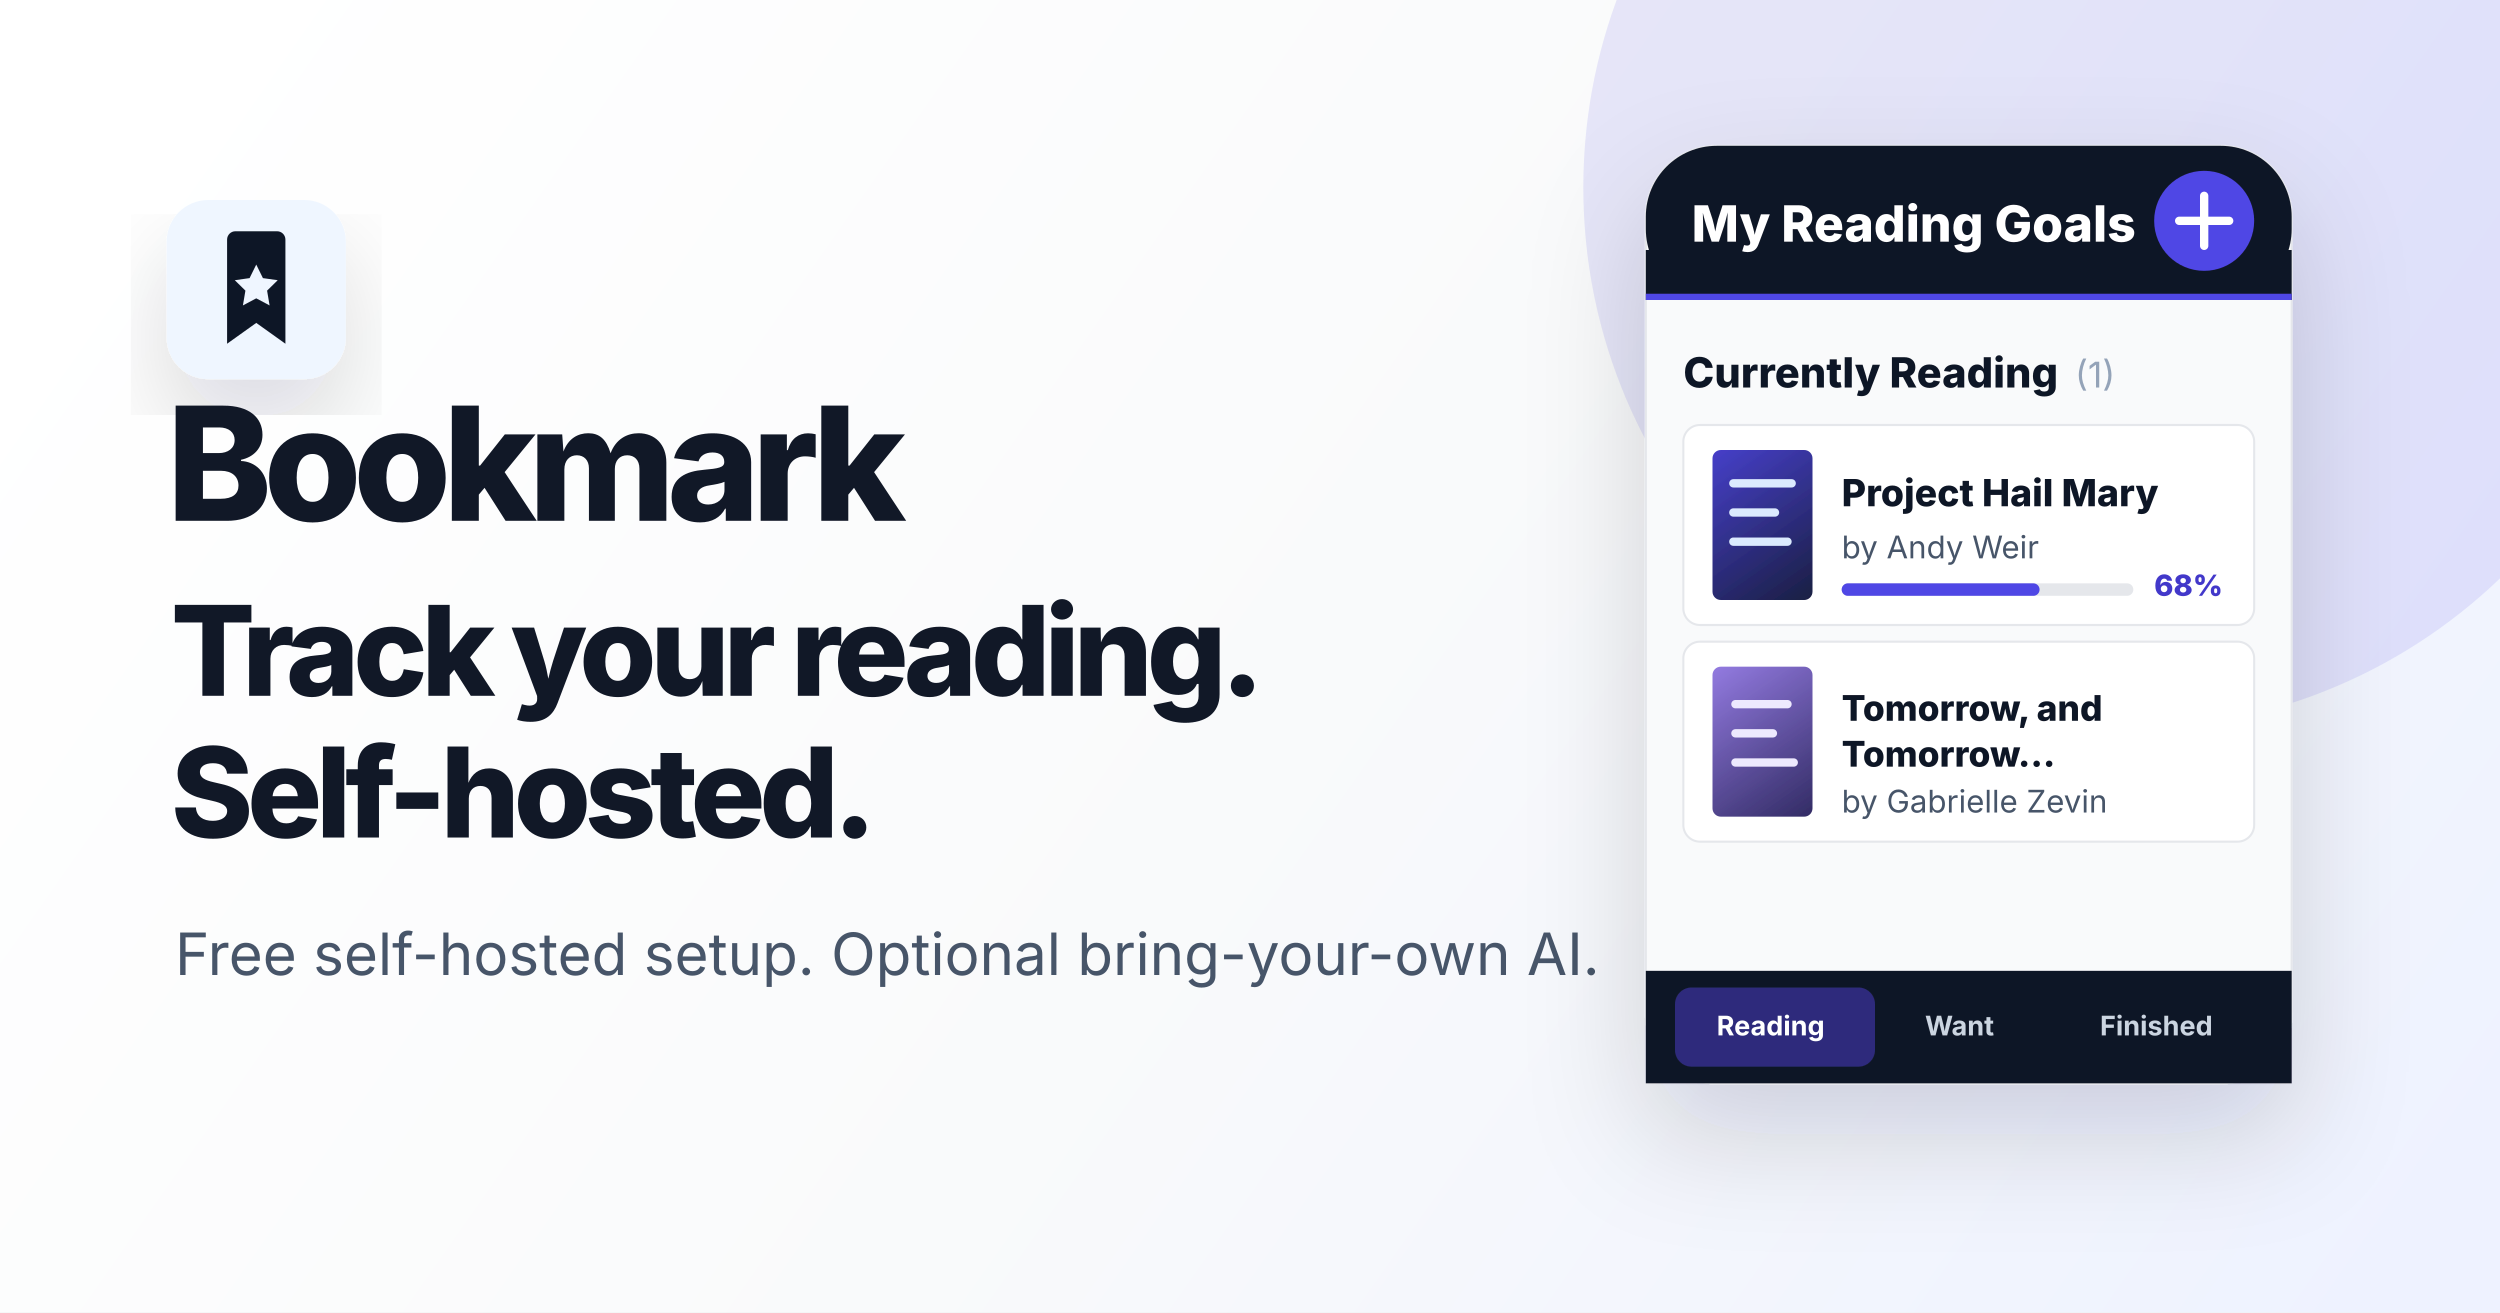
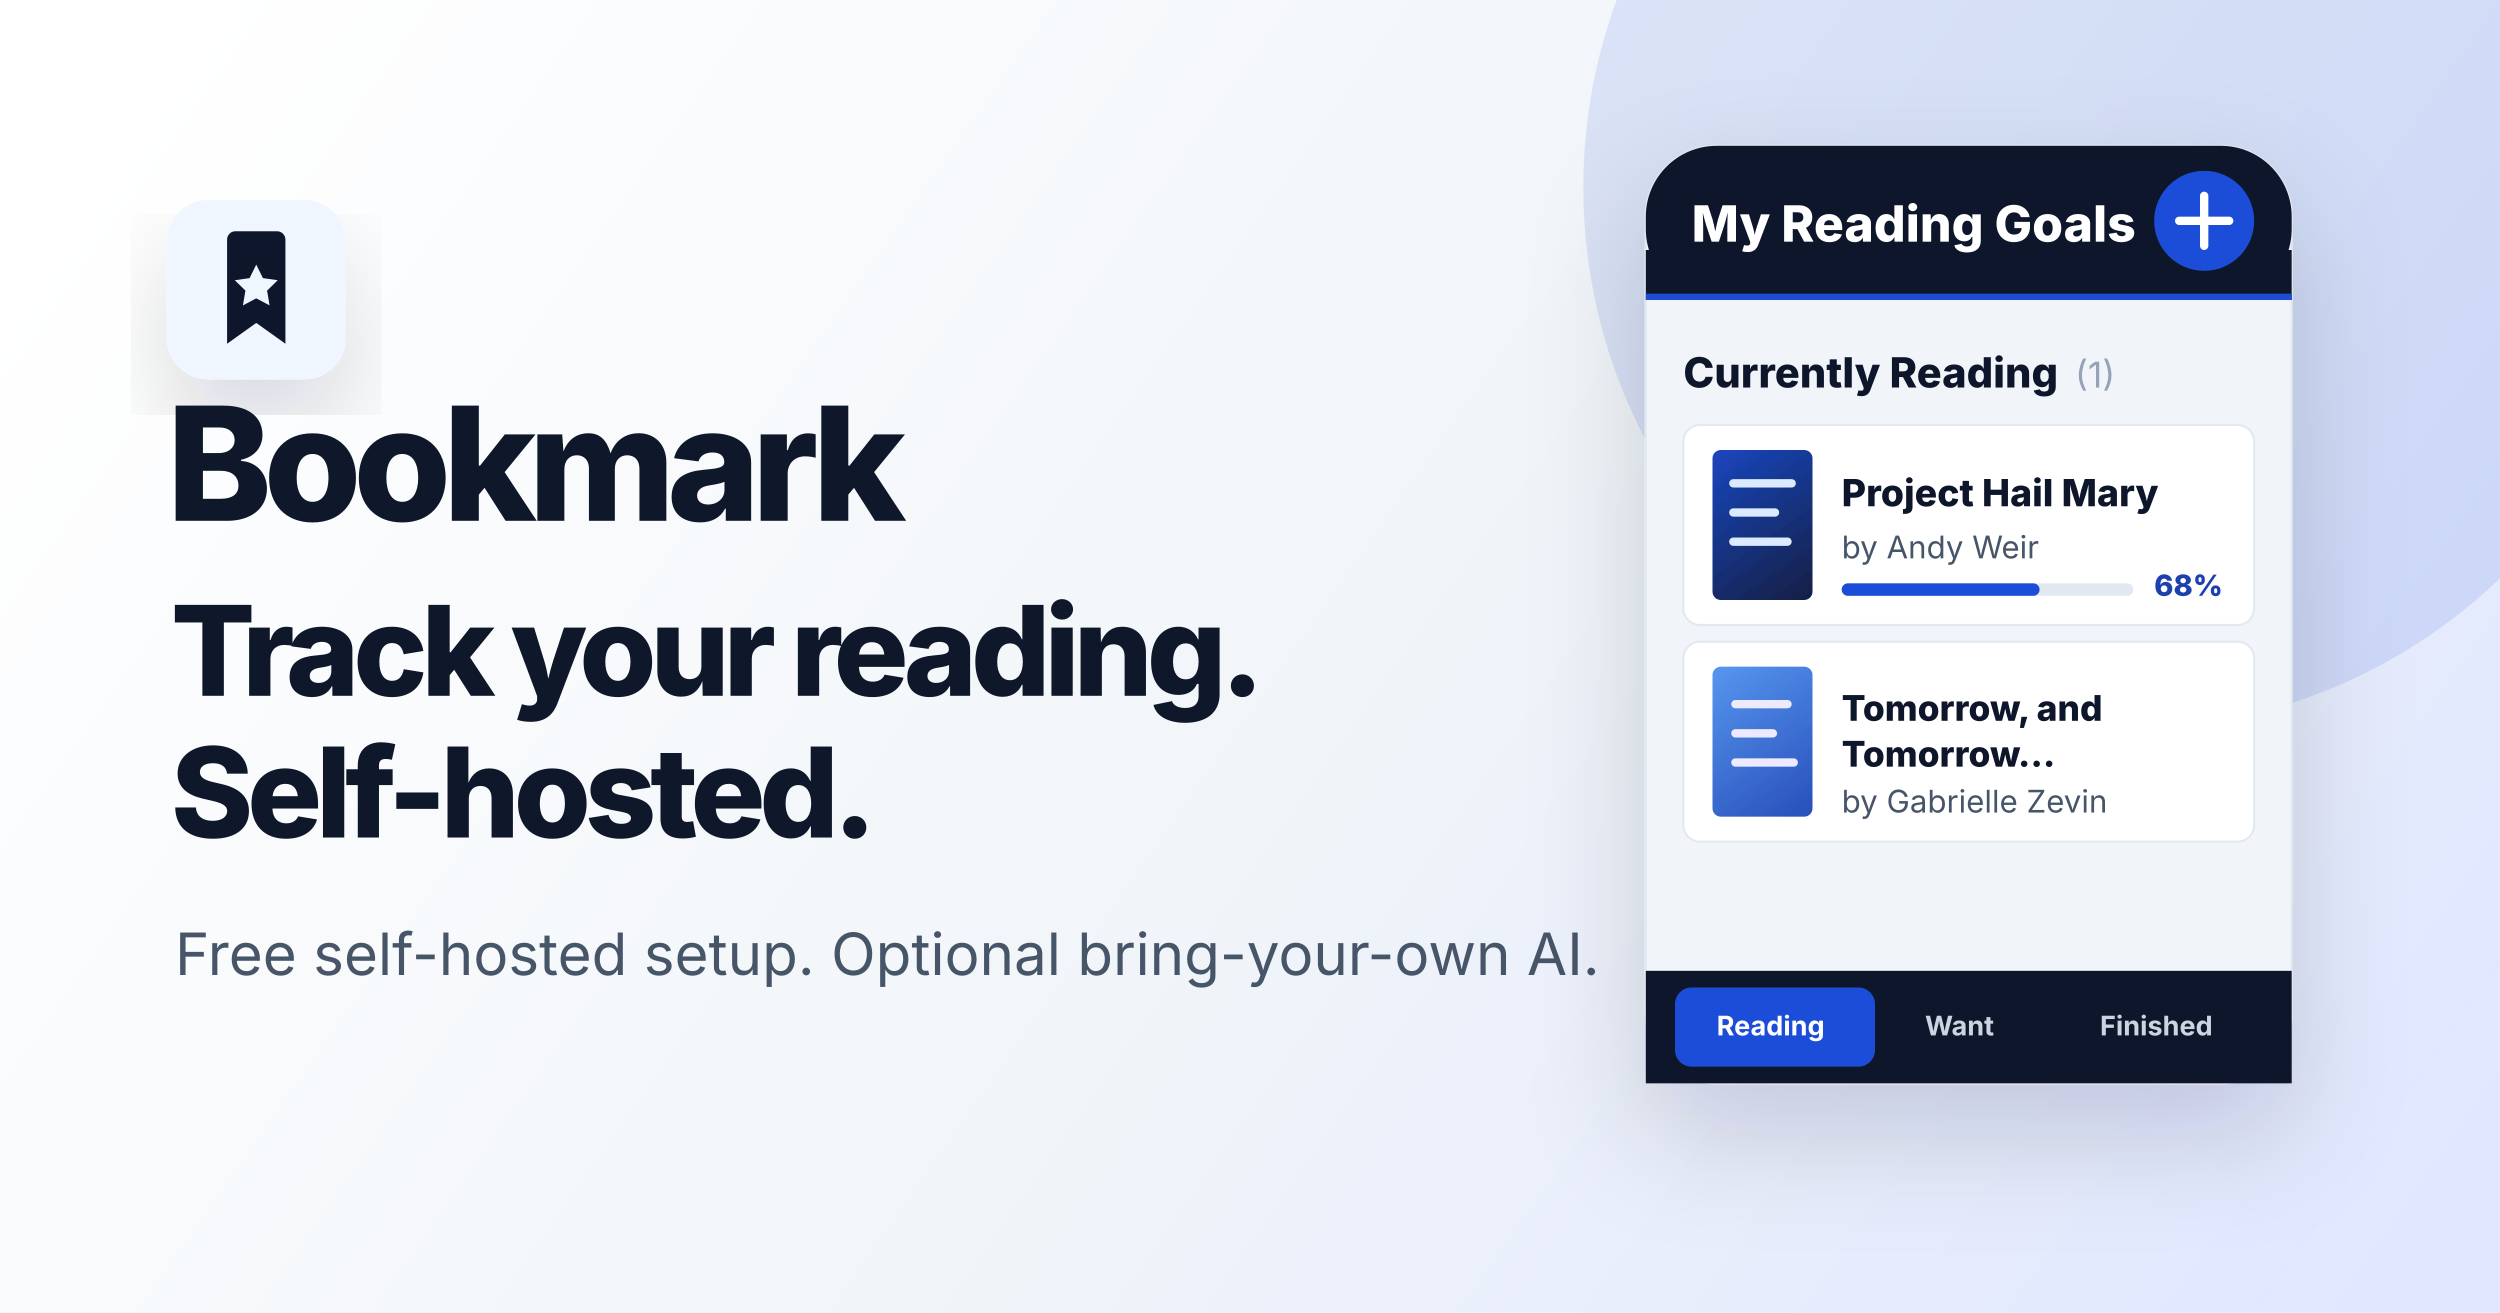
<svg xmlns="http://www.w3.org/2000/svg" width="1200" height="630" viewBox="0 0 1200 630" fill="none" role="img" aria-labelledby="title desc">
  <defs>
    <linearGradient id="pageBg" x1="92" y1="0" x2="1092" y2="702" gradientUnits="userSpaceOnUse">
      <stop stop-color="#FFFFFF" />
-       <stop offset="0.52" stop-color="#F9FAFB" />
-       <stop offset="1" stop-color="#EEF2FF" />
+       <stop offset="0.52" stop-color="#F1F5F9" />
+       <stop offset="1" stop-color="#E0E7FF" />
    </linearGradient>
    <linearGradient id="coverA" x1="0" y1="0" x2="70" y2="100" gradientUnits="userSpaceOnUse">
-       <stop stop-color="#4F46E5" />
-       <stop offset="1" stop-color="#111827" />
+       <stop stop-color="#1D4ED8" />
+       <stop offset="1" stop-color="#0F172A" />
    </linearGradient>
    <linearGradient id="coverB" x1="0" y1="0" x2="70" y2="100" gradientUnits="userSpaceOnUse">
-       <stop stop-color="#A78BFA" />
-       <stop offset="1" stop-color="#1E1B4B" />
+       <stop stop-color="#60A5FA" />
+       <stop offset="1" stop-color="#1E40AF" />
    </linearGradient>
    <filter id="shadow" x="-20%" y="-20%" width="140%" height="140%" color-interpolation-filters="sRGB">
-       <feDropShadow dx="0" dy="24" stdDeviation="28" flood-color="#111827" flood-opacity="0.16" />
+       <feDropShadow dx="0" dy="24" stdDeviation="28" flood-color="#0F172A" flood-opacity="0.16" />
    </filter>
  </defs>
  <rect width="1200" height="630" fill="url(#pageBg)" />
-   <circle cx="1020" cy="90" r="260" fill="#4F46E5" opacity="0.12" />
+   <circle cx="1020" cy="90" r="260" fill="#1D4ED8" opacity="0.12" />
  <g transform="translate(80 96)" filter="url(#shadow)">
    <rect width="86" height="86" rx="20" fill="#EFF6FF" />
-     <path d="M29 19a4 4 0 0 1 4-4h20a4 4 0 0 1 4 4v50L43 59 29 69V19z" fill="#111827" />
+     <path d="M29 19a4 4 0 0 1 4-4h20a4 4 0 0 1 4 4v50L43 59 29 69V19z" fill="#0F172A" />
    <path d="M43 31l3.2 6.5 7.1 1-5.1 5 1.2 7.1-6.4-3.4-6.4 3.4 1.2-7.1-5.1-5 7.1-1L43 31z" fill="#EFF6FF" />
  </g>
-   <text x="80" y="250" fill="#111827" font-size="76" font-family="Inter, Segoe UI, Arial, sans-serif" font-weight="800" letter-spacing="-4">Bookmark</text>
-   <text x="82" y="334" fill="#111827" font-size="60" font-family="Inter, Segoe UI, Arial, sans-serif" font-weight="800" letter-spacing="-3">Track your reading.</text>
-   <text x="82" y="402" fill="#111827" font-size="60" font-family="Inter, Segoe UI, Arial, sans-serif" font-weight="800" letter-spacing="-3">Self-hosted.</text>
+   <text x="80" y="250" fill="#0F172A" font-size="76" font-family="Inter, Segoe UI, Arial, sans-serif" font-weight="800" letter-spacing="-4">Bookmark</text>
+   <text x="82" y="334" fill="#0F172A" font-size="60" font-family="Inter, Segoe UI, Arial, sans-serif" font-weight="800" letter-spacing="-3">Track your reading.</text>
+   <text x="82" y="402" fill="#0F172A" font-size="60" font-family="Inter, Segoe UI, Arial, sans-serif" font-weight="800" letter-spacing="-3">Self-hosted.</text>
  <text x="84" y="468" fill="#475569" font-size="28" font-family="Inter, Segoe UI, Arial, sans-serif">Free self-hosted setup. Optional bring-your-own AI.</text>
  <g transform="translate(790 70)" filter="url(#shadow)">
-     <rect width="310" height="450" rx="34" fill="#F9FAFB" stroke="#E5E7EB" />
-     <rect width="310" height="74" rx="34" fill="#111827" />
-     <path d="M0 50h310v24H0z" fill="#111827" />
-     <rect y="71" width="310" height="3" fill="#4F46E5" />
+     <rect width="310" height="450" rx="34" fill="#F1F5F9" stroke="#E2E8F0" />
+     <rect width="310" height="74" rx="34" fill="#0F172A" />
+     <path d="M0 50h310v24H0z" fill="#0F172A" />
+     <rect y="71" width="310" height="3" fill="#1D4ED8" />
    <text x="22" y="46" fill="#FFFFFF" font-size="24" font-family="Inter, Segoe UI, Arial, sans-serif" font-weight="800">My Reading Goals</text>
-     <circle cx="268" cy="36" r="24" fill="#4F46E5" />
+     <circle cx="268" cy="36" r="24" fill="#1D4ED8" />
    <path d="M268 24v24M256 36h24" stroke="#FFFFFF" stroke-width="4" stroke-linecap="round" />
-     <text x="18" y="116" fill="#111827" font-size="20" font-family="Inter, Segoe UI, Arial, sans-serif" font-weight="800">Currently Reading</text>
+     <text x="18" y="116" fill="#0F172A" font-size="20" font-family="Inter, Segoe UI, Arial, sans-serif" font-weight="800">Currently Reading</text>
    <text x="206" y="116" fill="#94A3B8" font-size="17" font-family="Inter, Segoe UI, Arial, sans-serif">(1)</text>
    <g transform="translate(18 134)">
-       <rect width="274" height="96" rx="8" fill="#FFFFFF" stroke="#E5E7EB" />
+       <rect width="274" height="96" rx="8" fill="#FFFFFF" stroke="#E2E8F0" />
      <rect x="14" y="12" width="48" height="72" rx="4" fill="url(#coverA)" />
      <path d="M24 28h28M24 42h20M24 56h26" stroke="#DBEAFE" stroke-width="4" stroke-linecap="round" />
-       <text x="76" y="39" fill="#111827" font-size="18" font-family="Inter, Segoe UI, Arial, sans-serif" font-weight="800">Project Hail Mary</text>
+       <text x="76" y="39" fill="#0F172A" font-size="18" font-family="Inter, Segoe UI, Arial, sans-serif" font-weight="800">Project Hail Mary</text>
      <text x="76" y="64" fill="#475569" font-size="15" font-family="Inter, Segoe UI, Arial, sans-serif">by Andy Weir</text>
-       <rect x="76" y="76" width="140" height="6" rx="3" fill="#E5E7EB" />
-       <rect x="76" y="76" width="95" height="6" rx="3" fill="#4F46E5" />
-       <text x="226" y="82" fill="#4338CA" font-size="14" font-family="Inter, Segoe UI, Arial, sans-serif" font-weight="800">68%</text>
+       <rect x="76" y="76" width="140" height="6" rx="3" fill="#E2E8F0" />
+       <rect x="76" y="76" width="95" height="6" rx="3" fill="#1D4ED8" />
+       <text x="226" y="82" fill="#1E40AF" font-size="14" font-family="Inter, Segoe UI, Arial, sans-serif" font-weight="800">68%</text>
    </g>
    <g transform="translate(18 238)">
-       <rect width="274" height="96" rx="8" fill="#FFFFFF" stroke="#E5E7EB" />
+       <rect width="274" height="96" rx="8" fill="#FFFFFF" stroke="#E2E8F0" />
      <rect x="14" y="12" width="48" height="72" rx="4" fill="url(#coverB)" />
      <path d="M25 30h25M25 44h18M25 58h28" stroke="#EDE9FE" stroke-width="4" stroke-linecap="round" />
-       <text x="76" y="38" fill="#111827" font-size="17" font-family="Inter, Segoe UI, Arial, sans-serif" font-weight="800">Tomorrow, and</text>
-       <text x="76" y="60" fill="#111827" font-size="17" font-family="Inter, Segoe UI, Arial, sans-serif" font-weight="800">Tomorrow...</text>
+       <text x="76" y="38" fill="#0F172A" font-size="17" font-family="Inter, Segoe UI, Arial, sans-serif" font-weight="800">Tomorrow, and</text>
+       <text x="76" y="60" fill="#0F172A" font-size="17" font-family="Inter, Segoe UI, Arial, sans-serif" font-weight="800">Tomorrow...</text>
      <text x="76" y="82" fill="#475569" font-size="15" font-family="Inter, Segoe UI, Arial, sans-serif">by Gabrielle Zevin</text>
    </g>
-     <rect y="396" width="310" height="54" fill="#111827" />
-     <rect x="14" y="404" width="96" height="38" rx="8" fill="#4F46E5" opacity="0.44" />
+     <rect y="396" width="310" height="54" fill="#0F172A" />
+     <rect x="14" y="404" width="96" height="38" rx="8" fill="#1D4ED8" />
    <text x="34" y="427" fill="#FFFFFF" font-size="13" font-family="Inter, Segoe UI, Arial, sans-serif" font-weight="700">Reading</text>
    <text x="134" y="427" fill="#CBD5E1" font-size="13" font-family="Inter, Segoe UI, Arial, sans-serif" font-weight="700">Want</text>
    <text x="218" y="427" fill="#CBD5E1" font-size="13" font-family="Inter, Segoe UI, Arial, sans-serif" font-weight="700">Finished</text>
  </g>
</svg>
